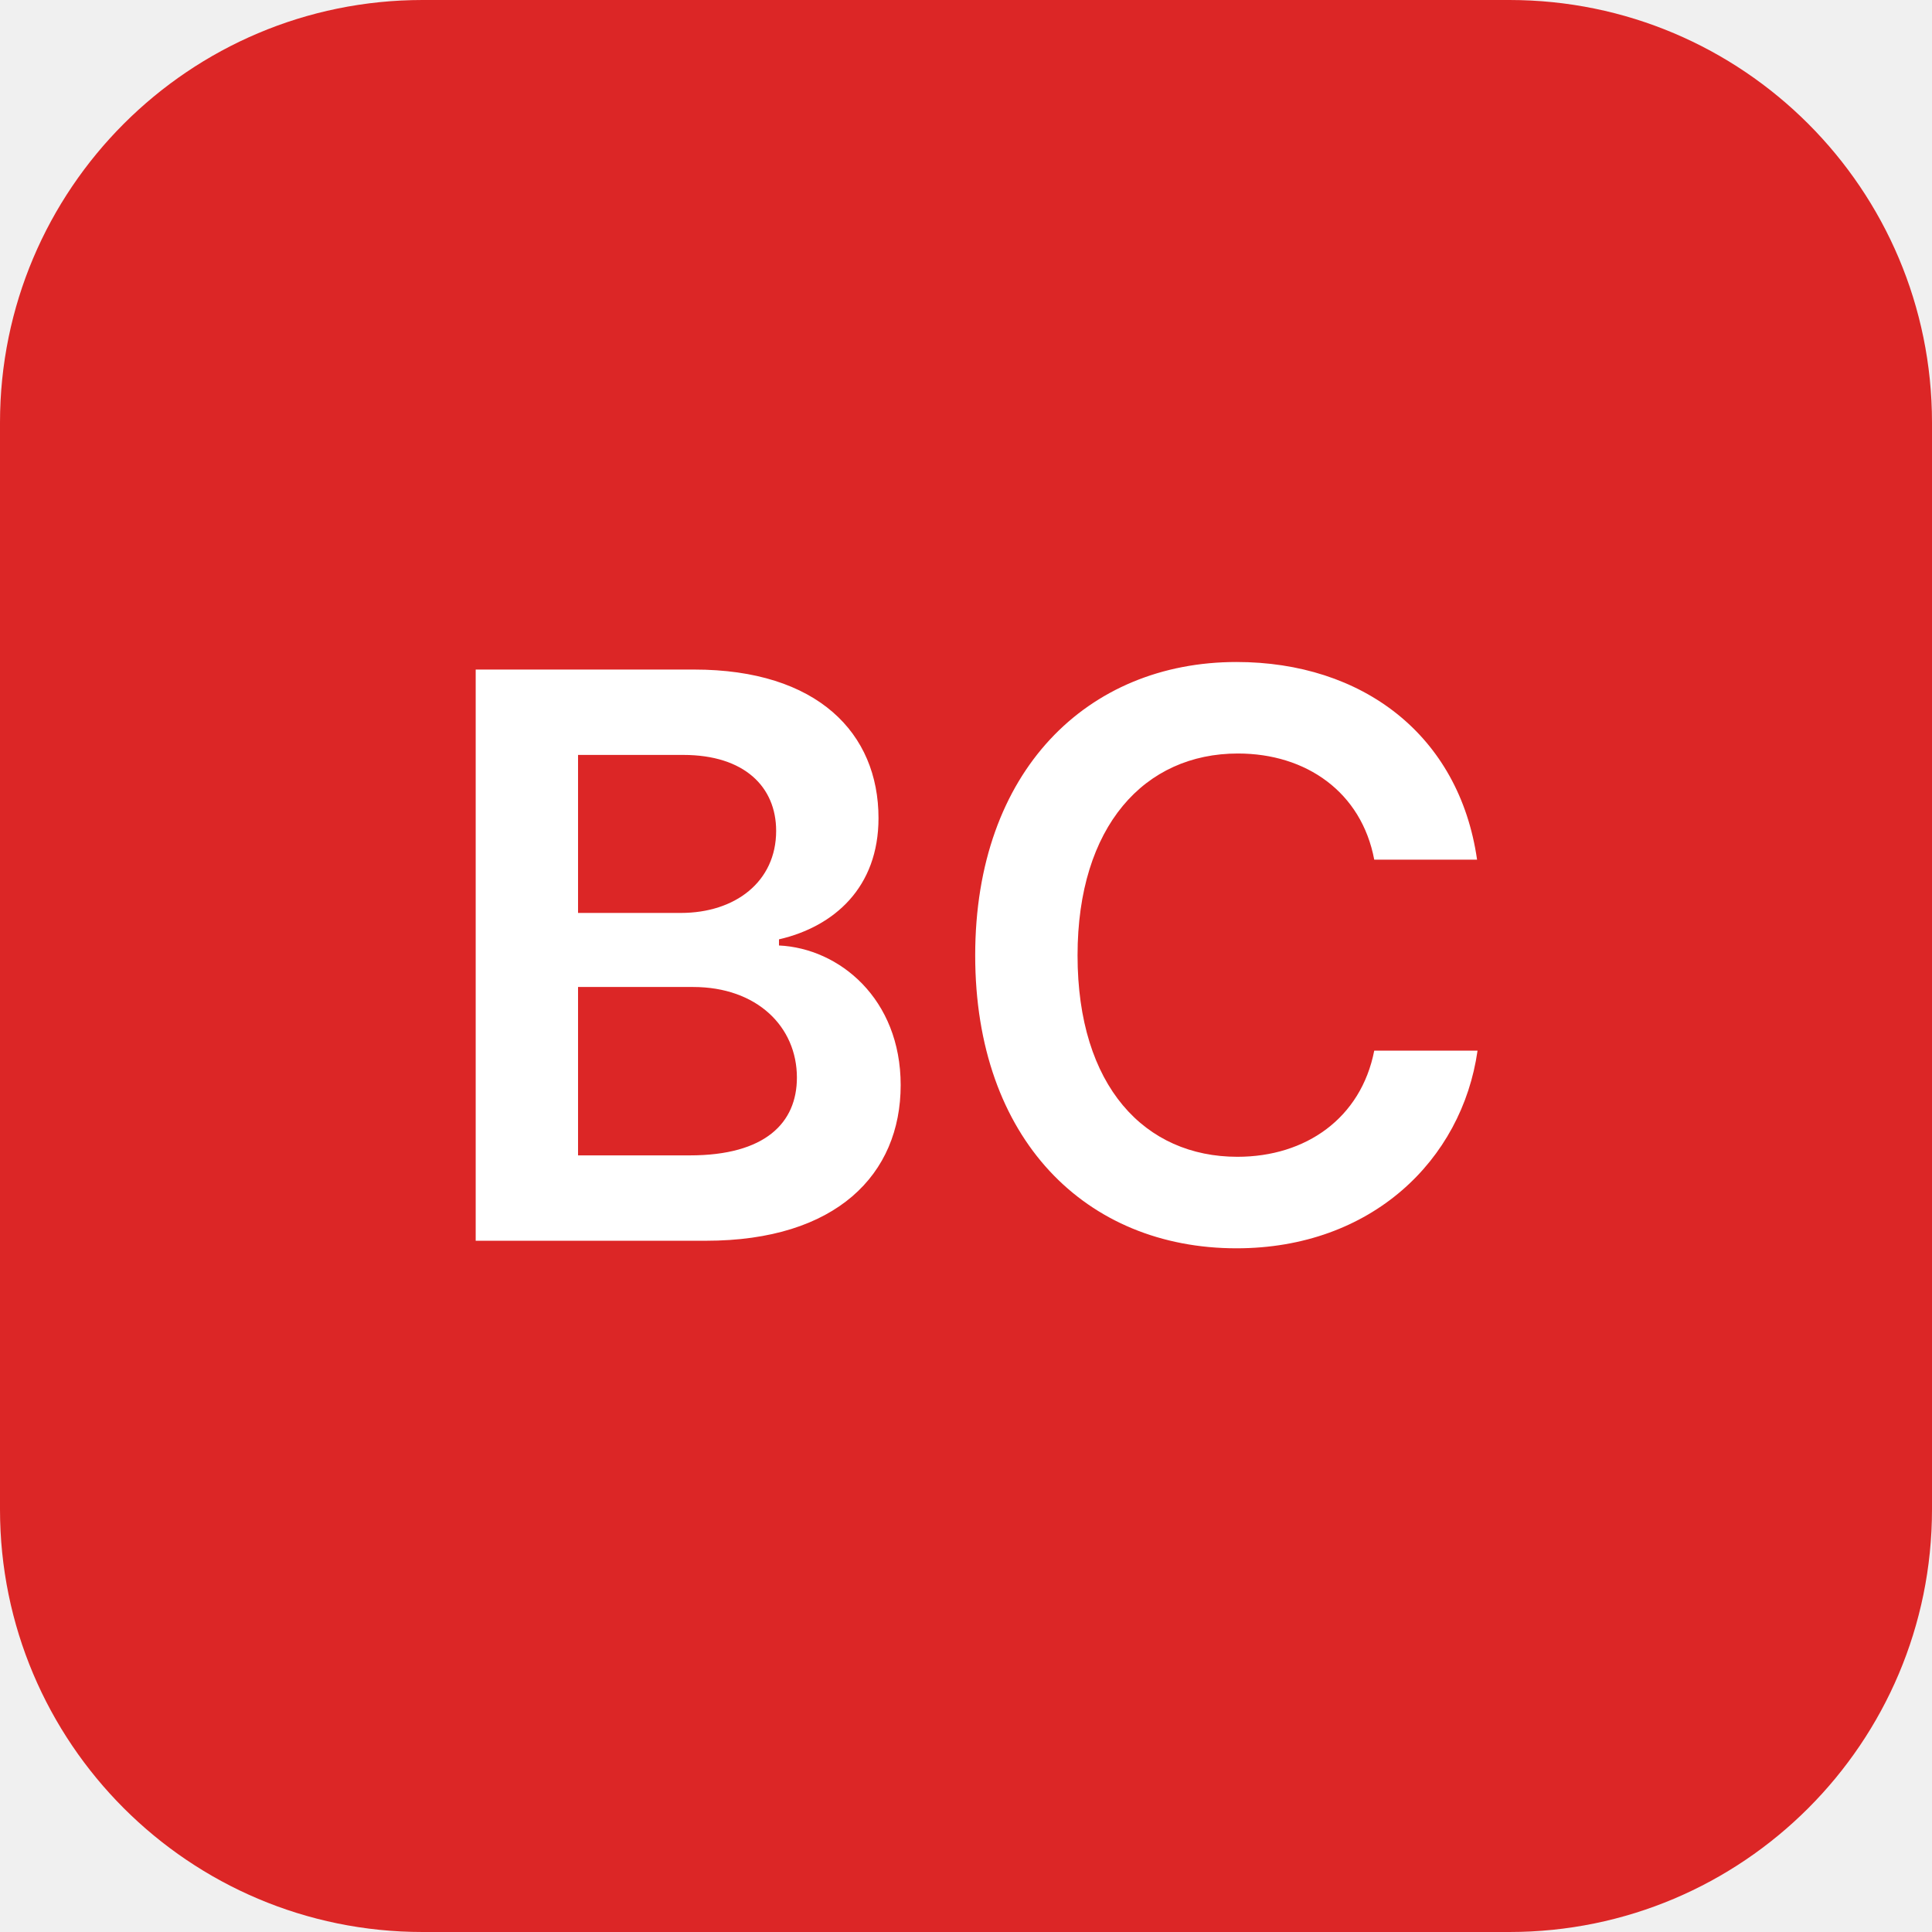
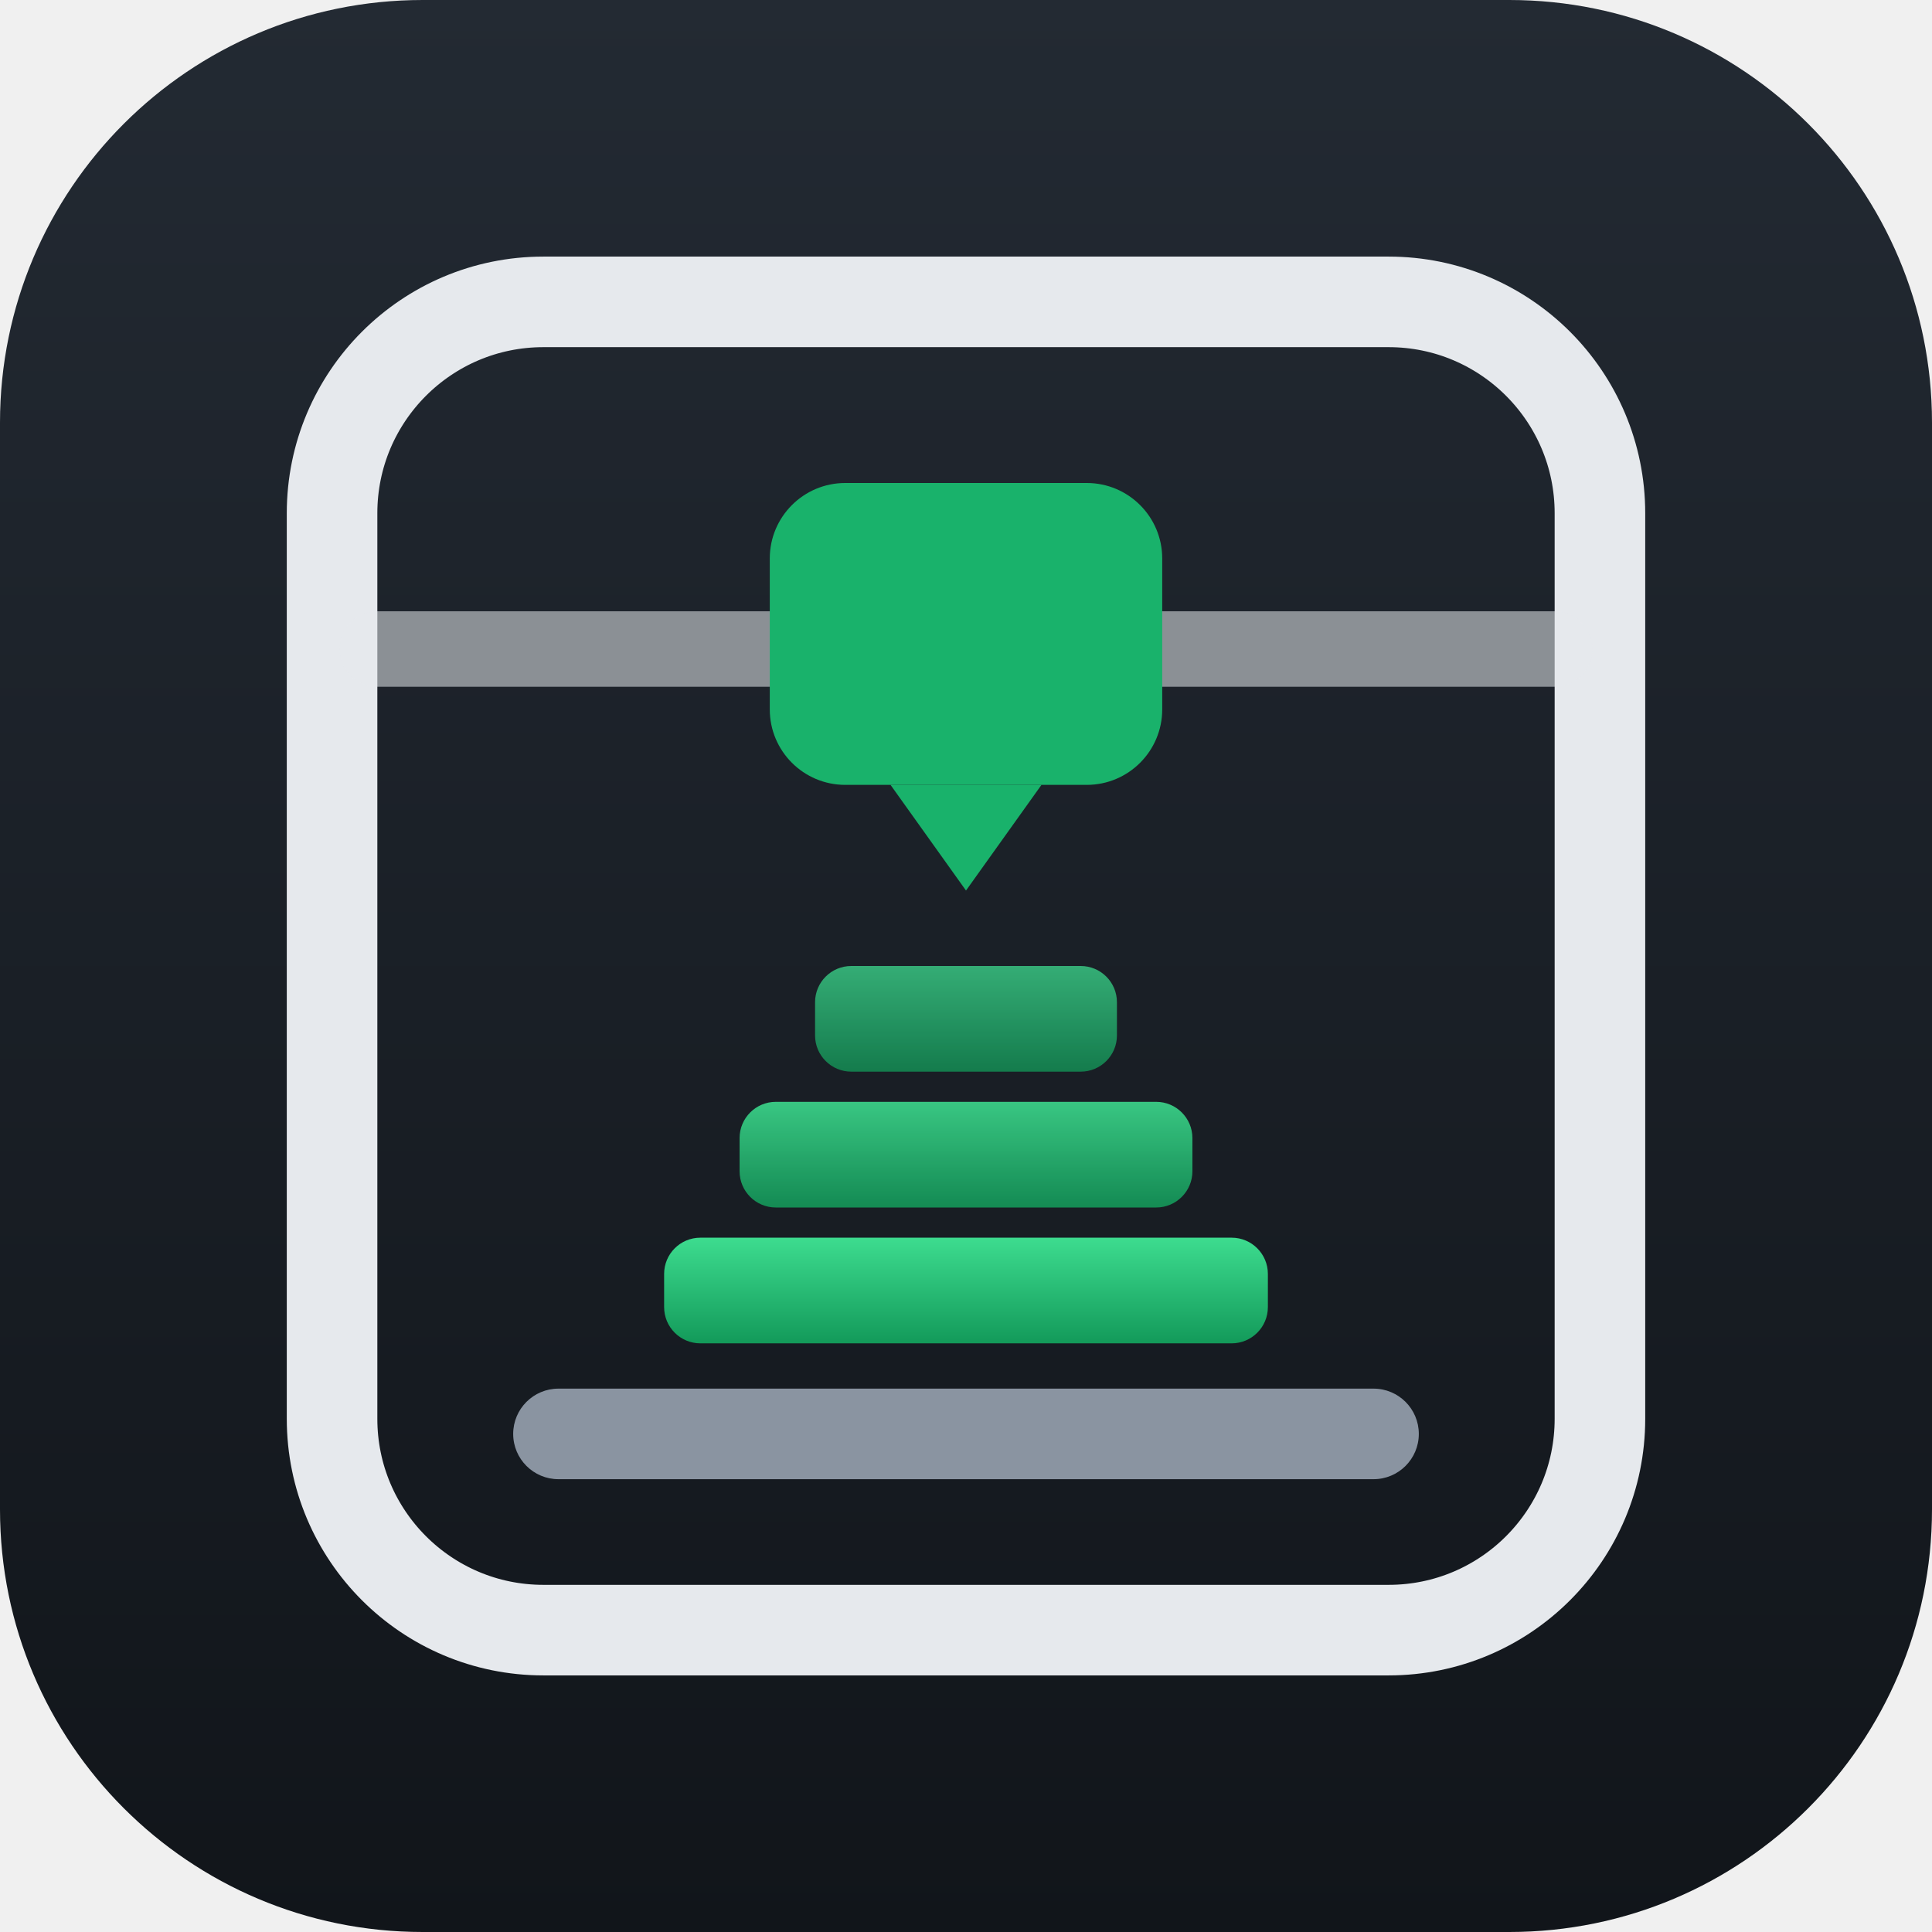
<svg xmlns="http://www.w3.org/2000/svg" viewBox="0 0 64 64">
-   <rect width="64" height="64" rx="14" fill="#dc2626" />
-   <text x="32" y="32" dy="0.35em" text-anchor="middle" font-family="ui-sans-serif, system-ui, -apple-system, sans-serif" font-size="26" font-weight="600" fill="#ffffff">BC</text>
+   <defs>
+     <linearGradient id="bg" x1="0" y1="0" x2="0" y2="1">
+       <stop offset="0" stop-color="#232a33" />
+       <stop offset="1" stop-color="#11151a" />
+     </linearGradient>
+     <linearGradient id="print" x1="0" y1="0" x2="0" y2="1">
+       <stop offset="0" stop-color="#3ddc8f" />
+       <stop offset="1" stop-color="#139a5a" />
+     </linearGradient>
+   </defs>
+   <rect width="64" height="64" rx="14" fill="url(#bg)" />
+   <rect x="11" y="10" width="42" height="44" rx="7" fill="none" stroke="#e6e9ed" stroke-width="3" />
+   <path d="M12.5 21.5h39" stroke="#e6e9ed" stroke-width="2.5" stroke-linecap="round" opacity="0.55" />
+   <rect x="25.5" y="16" width="13" height="10" rx="2.5" fill="#19b26b" />
+   <path d="M29.5 26h5l-2.5 3.5z" fill="#19b26b" />
+   <rect x="27" y="32" width="10" height="3.5" rx="1.2" fill="url(#print)" opacity="0.75" />
+   <rect x="24.5" y="36.5" width="15" height="3.5" rx="1.2" fill="url(#print)" opacity="0.88" />
+   <rect x="22" y="41" width="20" height="3.5" rx="1.2" fill="url(#print)" />
+   <rect x="17" y="46" width="30" height="3" rx="1.5" fill="#8a94a1" />
</svg>
